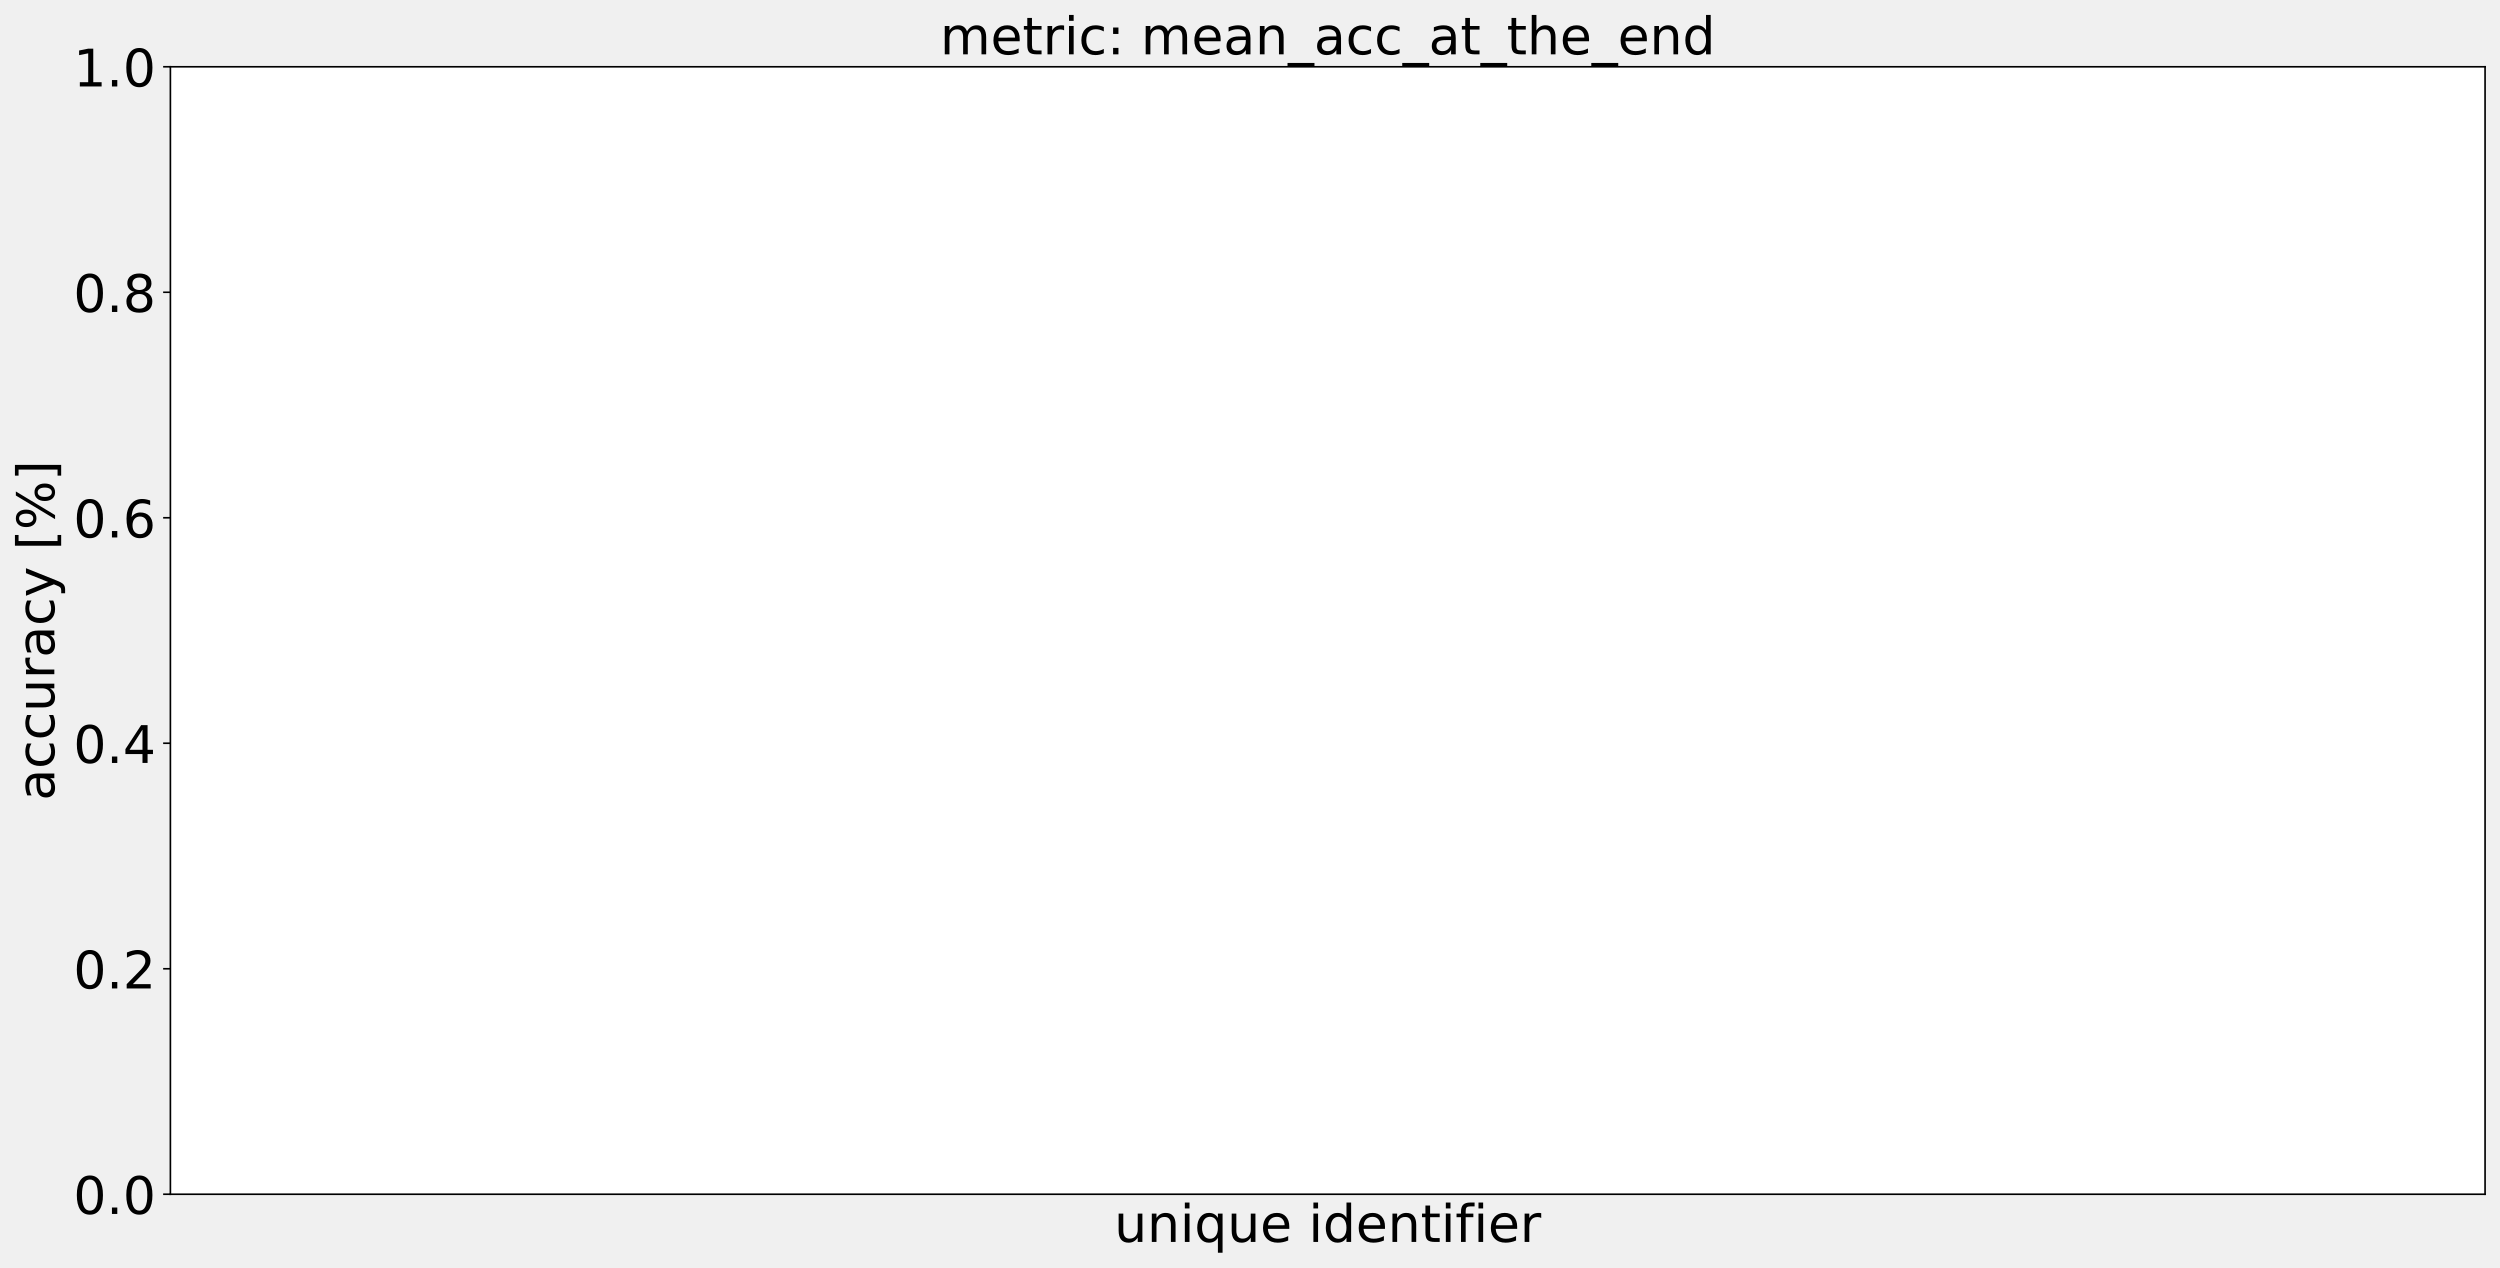
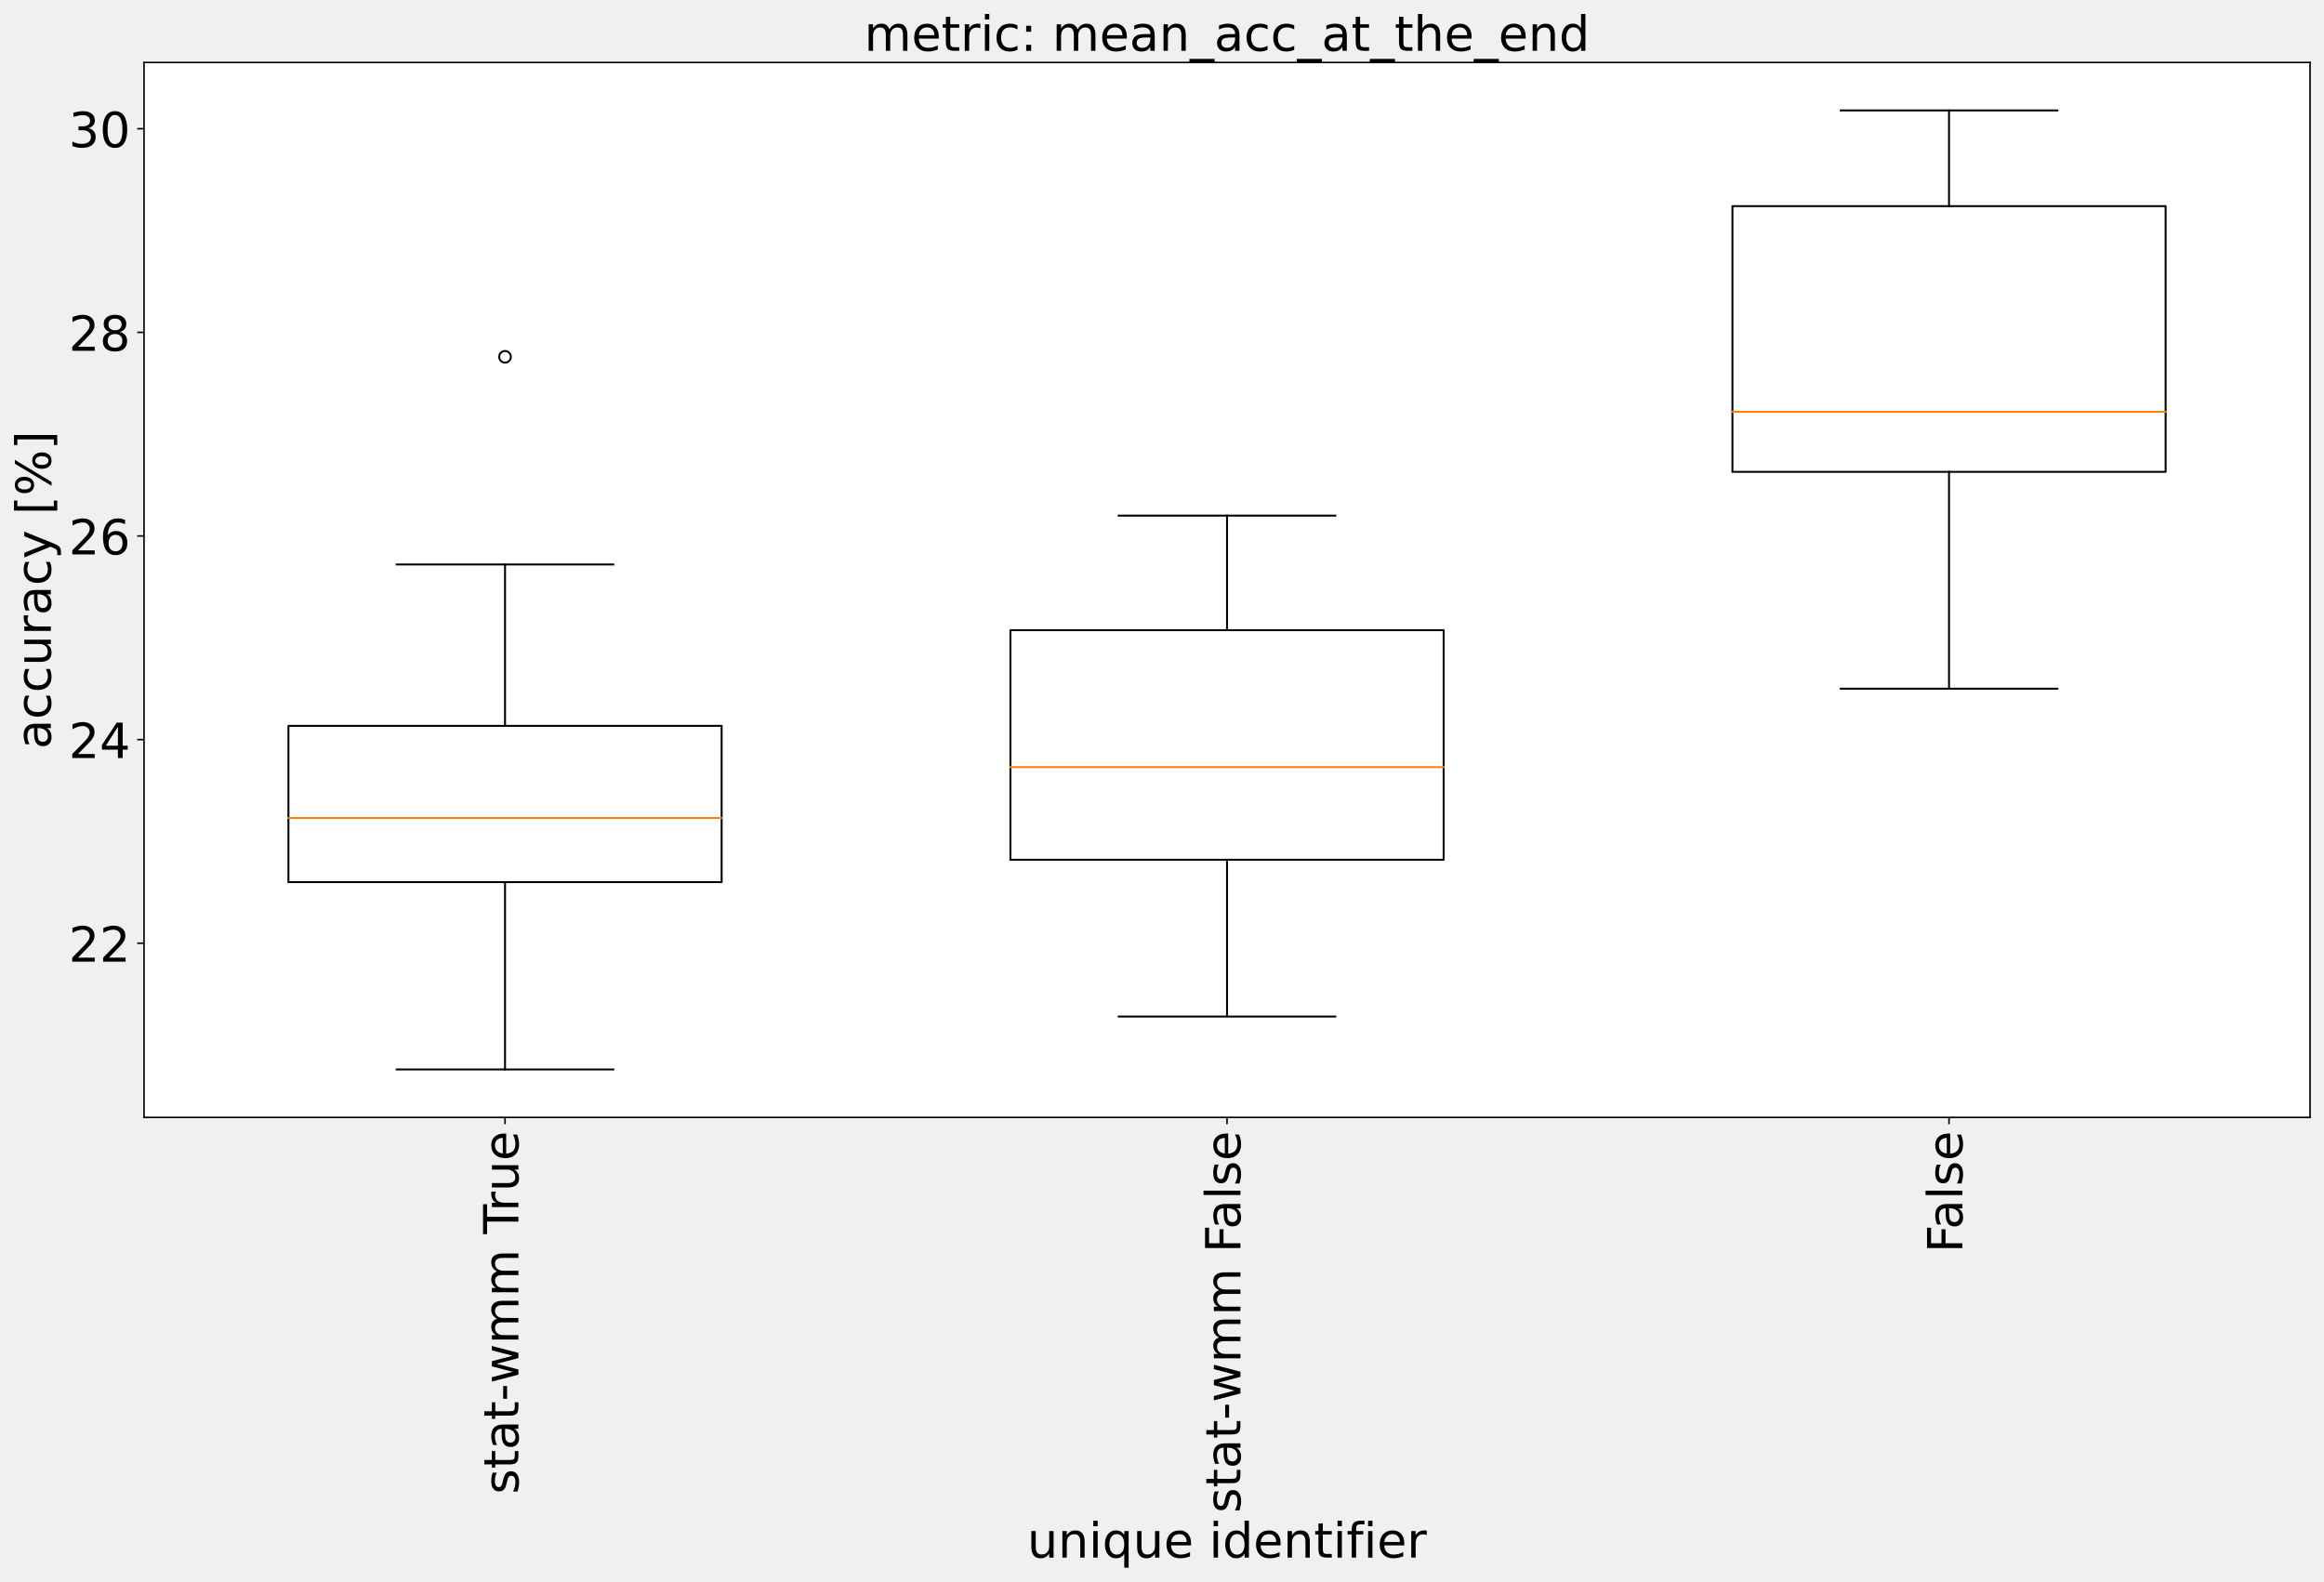
- <svg xmlns="http://www.w3.org/2000/svg" xmlns:xlink="http://www.w3.org/1999/xlink" width="1205.353pt" height="611.191pt" viewBox="0 0 1205.353 611.191" version="1.1">
+ <svg xmlns="http://www.w3.org/2000/svg" xmlns:xlink="http://www.w3.org/1999/xlink" width="1197.408pt" height="815.02pt" viewBox="0 0 1197.408 815.02" version="1.1">
  <defs>
    <style type="text/css">*{stroke-linejoin: round; stroke-linecap: butt}</style>
  </defs>
  <g id="figure_1">
    <g id="patch_1">
-       <path d="M 0 611.191  L 1205.353 611.191  L 1205.353 0  L 0 0  L 0 611.191  z " style="fill: none" />
+       <path d="M 0 815.02  L 1197.408 815.02  L 1197.408 0  L 0 0  L 0 815.02  z " style="fill: none" />
    </g>
    <g id="axes_1">
      <g id="patch_2">
-         <path d="M 82.153 575.796  L 1198.153 575.796  L 1198.153 32.196  L 82.153 32.196  z " style="fill: #ffffff" />
+         <path d="M 74.208 575.796  L 1190.208 575.796  L 1190.208 32.196  L 74.208 32.196  z " style="fill: #ffffff" />
      </g>
      <g id="matplotlib.axis_1">
-         <g id="text_1">
-           <g transform="translate(537.2176 598.7922)scale(0.25 -0.25)">
+         <g id="xtick_1">
+           <g id="line2d_1">
            <defs>
-               <path id="DejaVuSans-75" d="M 544 1381  L 544 3500  L 1119 3500  L 1119 1403  Q 1119 906 1312 657  Q 1506 409 1894 409  Q 2359 409 2629 706  Q 2900 1003 2900 1516  L 2900 3500  L 3475 3500  L 3475 0  L 2900 0  L 2900 538  Q 2691 219 2414 64  Q 2138 -91 1772 -91  Q 1169 -91 856 284  Q 544 659 544 1381  z M 1991 3584  L 1991 3584  z " transform="scale(0.015625)" />
+               <path id="m0d4a319af4" d="M 0 0  L 0 3.5  " style="stroke: #000000; stroke-width: 0.8" />
+             </defs>
+             <g>
+               <use xlink:href="#m0d4a319af4" x="260.208" y="575.796" style="stroke: #000000; stroke-width: 0.8" />
+             </g>
+           </g>
+           <g id="text_1">
+             <g transform="translate(267.1062 769.9406)rotate(-90)scale(0.25 -0.25)">
+               <defs>
+                 <path id="DejaVuSans-73" d="M 2834 3397  L 2834 2853  Q 2591 2978 2328 3040  Q 2066 3103 1784 3103  Q 1356 3103 1142 2972  Q 928 2841 928 2578  Q 928 2378 1081 2264  Q 1234 2150 1697 2047  L 1894 2003  Q 2506 1872 2764 1633  Q 3022 1394 3022 966  Q 3022 478 2636 193  Q 2250 -91 1575 -91  Q 1294 -91 989 -36  Q 684 19 347 128  L 347 722  Q 666 556 975 473  Q 1284 391 1588 391  Q 1994 391 2212 530  Q 2431 669 2431 922  Q 2431 1156 2273 1281  Q 2116 1406 1581 1522  L 1381 1569  Q 847 1681 609 1914  Q 372 2147 372 2553  Q 372 3047 722 3315  Q 1072 3584 1716 3584  Q 2034 3584 2315 3537  Q 2597 3491 2834 3397  z " transform="scale(0.015625)" />
+                 <path id="DejaVuSans-74" d="M 1172 4494  L 1172 3500  L 2356 3500  L 2356 3053  L 1172 3053  L 1172 1153  Q 1172 725 1289 603  Q 1406 481 1766 481  L 2356 481  L 2356 0  L 1766 0  Q 1100 0 847 248  Q 594 497 594 1153  L 594 3053  L 172 3053  L 172 3500  L 594 3500  L 594 4494  L 1172 4494  z " transform="scale(0.015625)" />
+                 <path id="DejaVuSans-61" d="M 2194 1759  Q 1497 1759 1228 1600  Q 959 1441 959 1056  Q 959 750 1161 570  Q 1363 391 1709 391  Q 2188 391 2477 730  Q 2766 1069 2766 1631  L 2766 1759  L 2194 1759  z M 3341 1997  L 3341 0  L 2766 0  L 2766 531  Q 2569 213 2275 61  Q 1981 -91 1556 -91  Q 1019 -91 701 211  Q 384 513 384 1019  Q 384 1609 779 1909  Q 1175 2209 1959 2209  L 2766 2209  L 2766 2266  Q 2766 2663 2505 2880  Q 2244 3097 1772 3097  Q 1472 3097 1187 3025  Q 903 2953 641 2809  L 641 3341  Q 956 3463 1253 3523  Q 1550 3584 1831 3584  Q 2591 3584 2966 3190  Q 3341 2797 3341 1997  z " transform="scale(0.015625)" />
+                 <path id="DejaVuSans-2d" d="M 313 2009  L 1997 2009  L 1997 1497  L 313 1497  L 313 2009  z " transform="scale(0.015625)" />
+                 <path id="DejaVuSans-77" d="M 269 3500  L 844 3500  L 1563 769  L 2278 3500  L 2956 3500  L 3675 769  L 4391 3500  L 4966 3500  L 4050 0  L 3372 0  L 2619 2869  L 1863 0  L 1184 0  L 269 3500  z " transform="scale(0.015625)" />
+                 <path id="DejaVuSans-6d" d="M 3328 2828  Q 3544 3216 3844 3400  Q 4144 3584 4550 3584  Q 5097 3584 5394 3201  Q 5691 2819 5691 2113  L 5691 0  L 5113 0  L 5113 2094  Q 5113 2597 4934 2840  Q 4756 3084 4391 3084  Q 3944 3084 3684 2787  Q 3425 2491 3425 1978  L 3425 0  L 2847 0  L 2847 2094  Q 2847 2600 2669 2842  Q 2491 3084 2119 3084  Q 1678 3084 1418 2786  Q 1159 2488 1159 1978  L 1159 0  L 581 0  L 581 3500  L 1159 3500  L 1159 2956  Q 1356 3278 1631 3431  Q 1906 3584 2284 3584  Q 2666 3584 2933 3390  Q 3200 3197 3328 2828  z " transform="scale(0.015625)" />
+                 <path id="DejaVuSans-20" transform="scale(0.015625)" />
+                 <path id="DejaVuSans-54" d="M -19 4666  L 3928 4666  L 3928 4134  L 2272 4134  L 2272 0  L 1638 0  L 1638 4134  L -19 4134  L -19 4666  z " transform="scale(0.015625)" />
+                 <path id="DejaVuSans-72" d="M 2631 2963  Q 2534 3019 2420 3045  Q 2306 3072 2169 3072  Q 1681 3072 1420 2755  Q 1159 2438 1159 1844  L 1159 0  L 581 0  L 581 3500  L 1159 3500  L 1159 2956  Q 1341 3275 1631 3429  Q 1922 3584 2338 3584  Q 2397 3584 2469 3576  Q 2541 3569 2628 3553  L 2631 2963  z " transform="scale(0.015625)" />
+                 <path id="DejaVuSans-75" d="M 544 1381  L 544 3500  L 1119 3500  L 1119 1403  Q 1119 906 1312 657  Q 1506 409 1894 409  Q 2359 409 2629 706  Q 2900 1003 2900 1516  L 2900 3500  L 3475 3500  L 3475 0  L 2900 0  L 2900 538  Q 2691 219 2414 64  Q 2138 -91 1772 -91  Q 1169 -91 856 284  Q 544 659 544 1381  z M 1991 3584  L 1991 3584  z " transform="scale(0.015625)" />
+                 <path id="DejaVuSans-65" d="M 3597 1894  L 3597 1613  L 953 1613  Q 991 1019 1311 708  Q 1631 397 2203 397  Q 2534 397 2845 478  Q 3156 559 3463 722  L 3463 178  Q 3153 47 2828 -22  Q 2503 -91 2169 -91  Q 1331 -91 842 396  Q 353 884 353 1716  Q 353 2575 817 3079  Q 1281 3584 2069 3584  Q 2775 3584 3186 3129  Q 3597 2675 3597 1894  z M 3022 2063  Q 3016 2534 2758 2815  Q 2500 3097 2075 3097  Q 1594 3097 1305 2825  Q 1016 2553 972 2059  L 3022 2063  z " transform="scale(0.015625)" />
+               </defs>
+               <use xlink:href="#DejaVuSans-73" />
+               <use xlink:href="#DejaVuSans-74" x="52.1" />
+               <use xlink:href="#DejaVuSans-61" x="91.309" />
+               <use xlink:href="#DejaVuSans-74" x="152.588" />
+               <use xlink:href="#DejaVuSans-2d" x="191.797" />
+               <use xlink:href="#DejaVuSans-77" x="227.881" />
+               <use xlink:href="#DejaVuSans-6d" x="309.668" />
+               <use xlink:href="#DejaVuSans-6d" x="407.08" />
+               <use xlink:href="#DejaVuSans-20" x="504.492" />
+               <use xlink:href="#DejaVuSans-54" x="536.279" />
+               <use xlink:href="#DejaVuSans-72" x="582.613" />
+               <use xlink:href="#DejaVuSans-75" x="623.727" />
+               <use xlink:href="#DejaVuSans-65" x="687.105" />
+             </g>
+           </g>
+         </g>
+         <g id="xtick_2">
+           <g id="line2d_2">
+             <g>
+               <use xlink:href="#m0d4a319af4" x="632.208" y="575.796" style="stroke: #000000; stroke-width: 0.8" />
+             </g>
+           </g>
+           <g id="text_2">
+             <g transform="translate(639.1063 779.6242)rotate(-90)scale(0.25 -0.25)">
+               <defs>
+                 <path id="DejaVuSans-46" d="M 628 4666  L 3309 4666  L 3309 4134  L 1259 4134  L 1259 2759  L 3109 2759  L 3109 2228  L 1259 2228  L 1259 0  L 628 0  L 628 4666  z " transform="scale(0.015625)" />
+                 <path id="DejaVuSans-6c" d="M 603 4863  L 1178 4863  L 1178 0  L 603 0  L 603 4863  z " transform="scale(0.015625)" />
+               </defs>
+               <use xlink:href="#DejaVuSans-73" />
+               <use xlink:href="#DejaVuSans-74" x="52.1" />
+               <use xlink:href="#DejaVuSans-61" x="91.309" />
+               <use xlink:href="#DejaVuSans-74" x="152.588" />
+               <use xlink:href="#DejaVuSans-2d" x="191.797" />
+               <use xlink:href="#DejaVuSans-77" x="227.881" />
+               <use xlink:href="#DejaVuSans-6d" x="309.668" />
+               <use xlink:href="#DejaVuSans-6d" x="407.08" />
+               <use xlink:href="#DejaVuSans-20" x="504.492" />
+               <use xlink:href="#DejaVuSans-46" x="536.279" />
+               <use xlink:href="#DejaVuSans-61" x="584.674" />
+               <use xlink:href="#DejaVuSans-6c" x="645.953" />
+               <use xlink:href="#DejaVuSans-73" x="673.736" />
+               <use xlink:href="#DejaVuSans-65" x="725.836" />
+             </g>
+           </g>
+         </g>
+         <g id="xtick_3">
+           <g id="line2d_3">
+             <g>
+               <use xlink:href="#m0d4a319af4" x="1004.208" y="575.796" style="stroke: #000000; stroke-width: 0.8" />
+             </g>
+           </g>
+           <g id="text_3">
+             <g transform="translate(1011.106 653.5109)rotate(-90)scale(0.25 -0.25)">
+               <use xlink:href="#DejaVuSans-20" />
+               <use xlink:href="#DejaVuSans-46" x="31.787" />
+               <use xlink:href="#DejaVuSans-61" x="80.182" />
+               <use xlink:href="#DejaVuSans-6c" x="141.461" />
+               <use xlink:href="#DejaVuSans-73" x="169.244" />
+               <use xlink:href="#DejaVuSans-65" x="221.344" />
+             </g>
+           </g>
+         </g>
+         <g id="text_4">
+           <g transform="translate(529.2723 802.6203)scale(0.25 -0.25)">
+             <defs>
              <path id="DejaVuSans-6e" d="M 3513 2113  L 3513 0  L 2938 0  L 2938 2094  Q 2938 2591 2744 2837  Q 2550 3084 2163 3084  Q 1697 3084 1428 2787  Q 1159 2491 1159 1978  L 1159 0  L 581 0  L 581 3500  L 1159 3500  L 1159 2956  Q 1366 3272 1645 3428  Q 1925 3584 2291 3584  Q 2894 3584 3203 3211  Q 3513 2838 3513 2113  z " transform="scale(0.015625)" />
              <path id="DejaVuSans-69" d="M 603 3500  L 1178 3500  L 1178 0  L 603 0  L 603 3500  z M 603 4863  L 1178 4863  L 1178 4134  L 603 4134  L 603 4863  z " transform="scale(0.015625)" />
              <path id="DejaVuSans-71" d="M 947 1747  Q 947 1113 1208 752  Q 1469 391 1925 391  Q 2381 391 2643 752  Q 2906 1113 2906 1747  Q 2906 2381 2643 2742  Q 2381 3103 1925 3103  Q 1469 3103 1208 2742  Q 947 2381 947 1747  z M 2906 525  Q 2725 213 2448 61  Q 2172 -91 1784 -91  Q 1150 -91 751 415  Q 353 922 353 1747  Q 353 2572 751 3078  Q 1150 3584 1784 3584  Q 2172 3584 2448 3432  Q 2725 3281 2906 2969  L 2906 3500  L 3481 3500  L 3481 -1331  L 2906 -1331  L 2906 525  z " transform="scale(0.015625)" />
-               <path id="DejaVuSans-65" d="M 3597 1894  L 3597 1613  L 953 1613  Q 991 1019 1311 708  Q 1631 397 2203 397  Q 2534 397 2845 478  Q 3156 559 3463 722  L 3463 178  Q 3153 47 2828 -22  Q 2503 -91 2169 -91  Q 1331 -91 842 396  Q 353 884 353 1716  Q 353 2575 817 3079  Q 1281 3584 2069 3584  Q 2775 3584 3186 3129  Q 3597 2675 3597 1894  z M 3022 2063  Q 3016 2534 2758 2815  Q 2500 3097 2075 3097  Q 1594 3097 1305 2825  Q 1016 2553 972 2059  L 3022 2063  z " transform="scale(0.015625)" />
-               <path id="DejaVuSans-20" transform="scale(0.015625)" />
              <path id="DejaVuSans-64" d="M 2906 2969  L 2906 4863  L 3481 4863  L 3481 0  L 2906 0  L 2906 525  Q 2725 213 2448 61  Q 2172 -91 1784 -91  Q 1150 -91 751 415  Q 353 922 353 1747  Q 353 2572 751 3078  Q 1150 3584 1784 3584  Q 2172 3584 2448 3432  Q 2725 3281 2906 2969  z M 947 1747  Q 947 1113 1208 752  Q 1469 391 1925 391  Q 2381 391 2643 752  Q 2906 1113 2906 1747  Q 2906 2381 2643 2742  Q 2381 3103 1925 3103  Q 1469 3103 1208 2742  Q 947 2381 947 1747  z " transform="scale(0.015625)" />
-               <path id="DejaVuSans-74" d="M 1172 4494  L 1172 3500  L 2356 3500  L 2356 3053  L 1172 3053  L 1172 1153  Q 1172 725 1289 603  Q 1406 481 1766 481  L 2356 481  L 2356 0  L 1766 0  Q 1100 0 847 248  Q 594 497 594 1153  L 594 3053  L 172 3053  L 172 3500  L 594 3500  L 594 4494  L 1172 4494  z " transform="scale(0.015625)" />
              <path id="DejaVuSans-66" d="M 2375 4863  L 2375 4384  L 1825 4384  Q 1516 4384 1395 4259  Q 1275 4134 1275 3809  L 1275 3500  L 2222 3500  L 2222 3053  L 1275 3053  L 1275 0  L 697 0  L 697 3053  L 147 3053  L 147 3500  L 697 3500  L 697 3744  Q 697 4328 969 4595  Q 1241 4863 1831 4863  L 2375 4863  z " transform="scale(0.015625)" />
-               <path id="DejaVuSans-72" d="M 2631 2963  Q 2534 3019 2420 3045  Q 2306 3072 2169 3072  Q 1681 3072 1420 2755  Q 1159 2438 1159 1844  L 1159 0  L 581 0  L 581 3500  L 1159 3500  L 1159 2956  Q 1341 3275 1631 3429  Q 1922 3584 2338 3584  Q 2397 3584 2469 3576  Q 2541 3569 2628 3553  L 2631 2963  z " transform="scale(0.015625)" />
            </defs>
            <use xlink:href="#DejaVuSans-75" />
            <use xlink:href="#DejaVuSans-6e" x="63.379" />
            <use xlink:href="#DejaVuSans-69" x="126.758" />
            <use xlink:href="#DejaVuSans-71" x="154.541" />
            <use xlink:href="#DejaVuSans-75" x="218.018" />
            <use xlink:href="#DejaVuSans-65" x="281.396" />
            <use xlink:href="#DejaVuSans-20" x="342.92" />
            <use xlink:href="#DejaVuSans-69" x="374.707" />
            <use xlink:href="#DejaVuSans-64" x="402.49" />
            <use xlink:href="#DejaVuSans-65" x="465.967" />
            <use xlink:href="#DejaVuSans-6e" x="527.49" />
            <use xlink:href="#DejaVuSans-74" x="590.869" />
            <use xlink:href="#DejaVuSans-69" x="630.078" />
            <use xlink:href="#DejaVuSans-66" x="657.861" />
            <use xlink:href="#DejaVuSans-69" x="693.066" />
            <use xlink:href="#DejaVuSans-65" x="720.85" />
            <use xlink:href="#DejaVuSans-72" x="782.373" />
          </g>
        </g>
      </g>
      <g id="matplotlib.axis_2">
        <g id="ytick_1">
-           <g id="line2d_1">
+           <g id="line2d_4">
            <defs>
-               <path id="mafd3da73db" d="M 0 0  L -3.5 0  " style="stroke: #000000; stroke-width: 0.8" />
+               <path id="m67d538b35b" d="M 0 0  L -3.5 0  " style="stroke: #000000; stroke-width: 0.8" />
            </defs>
            <g>
-               <use xlink:href="#mafd3da73db" x="82.153" y="575.796" style="stroke: #000000; stroke-width: 0.8" />
-             </g>
-           </g>
-           <g id="text_2">
-             <g transform="translate(35.39531 585.2941)scale(0.25 -0.25)">
-               <defs>
+               <use xlink:href="#m67d538b35b" x="74.208" y="486.035" style="stroke: #000000; stroke-width: 0.8" />
+             </g>
+           </g>
+           <g id="text_5">
+             <g transform="translate(35.39531 495.5335)scale(0.25 -0.25)">
+               <defs>
+                 <path id="DejaVuSans-32" d="M 1228 531  L 3431 531  L 3431 0  L 469 0  L 469 531  Q 828 903 1448 1529  Q 2069 2156 2228 2338  Q 2531 2678 2651 2914  Q 2772 3150 2772 3378  Q 2772 3750 2511 3984  Q 2250 4219 1831 4219  Q 1534 4219 1204 4116  Q 875 4013 500 3803  L 500 4441  Q 881 4594 1212 4672  Q 1544 4750 1819 4750  Q 2544 4750 2975 4387  Q 3406 4025 3406 3419  Q 3406 3131 3298 2873  Q 3191 2616 2906 2266  Q 2828 2175 2409 1742  Q 1991 1309 1228 531  z " transform="scale(0.015625)" />
+               </defs>
+               <use xlink:href="#DejaVuSans-32" />
+               <use xlink:href="#DejaVuSans-32" x="63.623" />
+             </g>
+           </g>
+         </g>
+         <g id="ytick_2">
+           <g id="line2d_5">
+             <g>
+               <use xlink:href="#m67d538b35b" x="74.208" y="381.114" style="stroke: #000000; stroke-width: 0.8" />
+             </g>
+           </g>
+           <g id="text_6">
+             <g transform="translate(35.39531 390.6117)scale(0.25 -0.25)">
+               <defs>
+                 <path id="DejaVuSans-34" d="M 2419 4116  L 825 1625  L 2419 1625  L 2419 4116  z M 2253 4666  L 3047 4666  L 3047 1625  L 3713 1625  L 3713 1100  L 3047 1100  L 3047 0  L 2419 0  L 2419 1100  L 313 1100  L 313 1709  L 2253 4666  z " transform="scale(0.015625)" />
+               </defs>
+               <use xlink:href="#DejaVuSans-32" />
+               <use xlink:href="#DejaVuSans-34" x="63.623" />
+             </g>
+           </g>
+         </g>
+         <g id="ytick_3">
+           <g id="line2d_6">
+             <g>
+               <use xlink:href="#m67d538b35b" x="74.208" y="276.192" style="stroke: #000000; stroke-width: 0.8" />
+             </g>
+           </g>
+           <g id="text_7">
+             <g transform="translate(35.39531 285.6899)scale(0.25 -0.25)">
+               <defs>
+                 <path id="DejaVuSans-36" d="M 2113 2584  Q 1688 2584 1439 2293  Q 1191 2003 1191 1497  Q 1191 994 1439 701  Q 1688 409 2113 409  Q 2538 409 2786 701  Q 3034 994 3034 1497  Q 3034 2003 2786 2293  Q 2538 2584 2113 2584  z M 3366 4563  L 3366 3988  Q 3128 4100 2886 4159  Q 2644 4219 2406 4219  Q 1781 4219 1451 3797  Q 1122 3375 1075 2522  Q 1259 2794 1537 2939  Q 1816 3084 2150 3084  Q 2853 3084 3261 2657  Q 3669 2231 3669 1497  Q 3669 778 3244 343  Q 2819 -91 2113 -91  Q 1303 -91 875 529  Q 447 1150 447 2328  Q 447 3434 972 4092  Q 1497 4750 2381 4750  Q 2619 4750 2861 4703  Q 3103 4656 3366 4563  z " transform="scale(0.015625)" />
+               </defs>
+               <use xlink:href="#DejaVuSans-32" />
+               <use xlink:href="#DejaVuSans-36" x="63.623" />
+             </g>
+           </g>
+         </g>
+         <g id="ytick_4">
+           <g id="line2d_7">
+             <g>
+               <use xlink:href="#m67d538b35b" x="74.208" y="171.27" style="stroke: #000000; stroke-width: 0.8" />
+             </g>
+           </g>
+           <g id="text_8">
+             <g transform="translate(35.39531 180.768)scale(0.25 -0.25)">
+               <defs>
+                 <path id="DejaVuSans-38" d="M 2034 2216  Q 1584 2216 1326 1975  Q 1069 1734 1069 1313  Q 1069 891 1326 650  Q 1584 409 2034 409  Q 2484 409 2743 651  Q 3003 894 3003 1313  Q 3003 1734 2745 1975  Q 2488 2216 2034 2216  z M 1403 2484  Q 997 2584 770 2862  Q 544 3141 544 3541  Q 544 4100 942 4425  Q 1341 4750 2034 4750  Q 2731 4750 3128 4425  Q 3525 4100 3525 3541  Q 3525 3141 3298 2862  Q 3072 2584 2669 2484  Q 3125 2378 3379 2068  Q 3634 1759 3634 1313  Q 3634 634 3220 271  Q 2806 -91 2034 -91  Q 1263 -91 848 271  Q 434 634 434 1313  Q 434 1759 690 2068  Q 947 2378 1403 2484  z M 1172 3481  Q 1172 3119 1398 2916  Q 1625 2713 2034 2713  Q 2441 2713 2670 2916  Q 2900 3119 2900 3481  Q 2900 3844 2670 4047  Q 2441 4250 2034 4250  Q 1625 4250 1398 4047  Q 1172 3844 1172 3481  z " transform="scale(0.015625)" />
+               </defs>
+               <use xlink:href="#DejaVuSans-32" />
+               <use xlink:href="#DejaVuSans-38" x="63.623" />
+             </g>
+           </g>
+         </g>
+         <g id="ytick_5">
+           <g id="line2d_8">
+             <g>
+               <use xlink:href="#m67d538b35b" x="74.208" y="66.348" style="stroke: #000000; stroke-width: 0.8" />
+             </g>
+           </g>
+           <g id="text_9">
+             <g transform="translate(35.39531 75.84619)scale(0.25 -0.25)">
+               <defs>
+                 <path id="DejaVuSans-33" d="M 2597 2516  Q 3050 2419 3304 2112  Q 3559 1806 3559 1356  Q 3559 666 3084 287  Q 2609 -91 1734 -91  Q 1441 -91 1130 -33  Q 819 25 488 141  L 488 750  Q 750 597 1062 519  Q 1375 441 1716 441  Q 2309 441 2620 675  Q 2931 909 2931 1356  Q 2931 1769 2642 2001  Q 2353 2234 1838 2234  L 1294 2234  L 1294 2753  L 1863 2753  Q 2328 2753 2575 2939  Q 2822 3125 2822 3475  Q 2822 3834 2567 4026  Q 2313 4219 1838 4219  Q 1578 4219 1281 4162  Q 984 4106 628 3988  L 628 4550  Q 988 4650 1302 4700  Q 1616 4750 1894 4750  Q 2613 4750 3031 4423  Q 3450 4097 3450 3541  Q 3450 3153 3228 2886  Q 3006 2619 2597 2516  z " transform="scale(0.015625)" />
                <path id="DejaVuSans-30" d="M 2034 4250  Q 1547 4250 1301 3770  Q 1056 3291 1056 2328  Q 1056 1369 1301 889  Q 1547 409 2034 409  Q 2525 409 2770 889  Q 3016 1369 3016 2328  Q 3016 3291 2770 3770  Q 2525 4250 2034 4250  z M 2034 4750  Q 2819 4750 3233 4129  Q 3647 3509 3647 2328  Q 3647 1150 3233 529  Q 2819 -91 2034 -91  Q 1250 -91 836 529  Q 422 1150 422 2328  Q 422 3509 836 4129  Q 1250 4750 2034 4750  z " transform="scale(0.015625)" />
-                 <path id="DejaVuSans-2e" d="M 684 794  L 1344 794  L 1344 0  L 684 0  L 684 794  z " transform="scale(0.015625)" />
-               </defs>
-               <use xlink:href="#DejaVuSans-30" />
-               <use xlink:href="#DejaVuSans-2e" x="63.623" />
-               <use xlink:href="#DejaVuSans-30" x="95.41" />
-             </g>
-           </g>
-         </g>
-         <g id="ytick_2">
-           <g id="line2d_2">
-             <g>
-               <use xlink:href="#mafd3da73db" x="82.153" y="467.076" style="stroke: #000000; stroke-width: 0.8" />
-             </g>
-           </g>
-           <g id="text_3">
-             <g transform="translate(35.39531 476.5741)scale(0.25 -0.25)">
-               <defs>
-                 <path id="DejaVuSans-32" d="M 1228 531  L 3431 531  L 3431 0  L 469 0  L 469 531  Q 828 903 1448 1529  Q 2069 2156 2228 2338  Q 2531 2678 2651 2914  Q 2772 3150 2772 3378  Q 2772 3750 2511 3984  Q 2250 4219 1831 4219  Q 1534 4219 1204 4116  Q 875 4013 500 3803  L 500 4441  Q 881 4594 1212 4672  Q 1544 4750 1819 4750  Q 2544 4750 2975 4387  Q 3406 4025 3406 3419  Q 3406 3131 3298 2873  Q 3191 2616 2906 2266  Q 2828 2175 2409 1742  Q 1991 1309 1228 531  z " transform="scale(0.015625)" />
-               </defs>
-               <use xlink:href="#DejaVuSans-30" />
-               <use xlink:href="#DejaVuSans-2e" x="63.623" />
-               <use xlink:href="#DejaVuSans-32" x="95.41" />
-             </g>
-           </g>
-         </g>
-         <g id="ytick_3">
-           <g id="line2d_3">
-             <g>
-               <use xlink:href="#mafd3da73db" x="82.153" y="358.356" style="stroke: #000000; stroke-width: 0.8" />
-             </g>
-           </g>
-           <g id="text_4">
-             <g transform="translate(35.39531 367.8541)scale(0.25 -0.25)">
-               <defs>
-                 <path id="DejaVuSans-34" d="M 2419 4116  L 825 1625  L 2419 1625  L 2419 4116  z M 2253 4666  L 3047 4666  L 3047 1625  L 3713 1625  L 3713 1100  L 3047 1100  L 3047 0  L 2419 0  L 2419 1100  L 313 1100  L 313 1709  L 2253 4666  z " transform="scale(0.015625)" />
-               </defs>
-               <use xlink:href="#DejaVuSans-30" />
-               <use xlink:href="#DejaVuSans-2e" x="63.623" />
-               <use xlink:href="#DejaVuSans-34" x="95.41" />
-             </g>
-           </g>
-         </g>
-         <g id="ytick_4">
-           <g id="line2d_4">
-             <g>
-               <use xlink:href="#mafd3da73db" x="82.153" y="249.636" style="stroke: #000000; stroke-width: 0.8" />
-             </g>
-           </g>
-           <g id="text_5">
-             <g transform="translate(35.39531 259.1341)scale(0.25 -0.25)">
-               <defs>
-                 <path id="DejaVuSans-36" d="M 2113 2584  Q 1688 2584 1439 2293  Q 1191 2003 1191 1497  Q 1191 994 1439 701  Q 1688 409 2113 409  Q 2538 409 2786 701  Q 3034 994 3034 1497  Q 3034 2003 2786 2293  Q 2538 2584 2113 2584  z M 3366 4563  L 3366 3988  Q 3128 4100 2886 4159  Q 2644 4219 2406 4219  Q 1781 4219 1451 3797  Q 1122 3375 1075 2522  Q 1259 2794 1537 2939  Q 1816 3084 2150 3084  Q 2853 3084 3261 2657  Q 3669 2231 3669 1497  Q 3669 778 3244 343  Q 2819 -91 2113 -91  Q 1303 -91 875 529  Q 447 1150 447 2328  Q 447 3434 972 4092  Q 1497 4750 2381 4750  Q 2619 4750 2861 4703  Q 3103 4656 3366 4563  z " transform="scale(0.015625)" />
-               </defs>
-               <use xlink:href="#DejaVuSans-30" />
-               <use xlink:href="#DejaVuSans-2e" x="63.623" />
-               <use xlink:href="#DejaVuSans-36" x="95.41" />
-             </g>
-           </g>
-         </g>
-         <g id="ytick_5">
-           <g id="line2d_5">
-             <g>
-               <use xlink:href="#mafd3da73db" x="82.153" y="140.916" style="stroke: #000000; stroke-width: 0.8" />
-             </g>
-           </g>
-           <g id="text_6">
-             <g transform="translate(35.39531 150.4141)scale(0.25 -0.25)">
-               <defs>
-                 <path id="DejaVuSans-38" d="M 2034 2216  Q 1584 2216 1326 1975  Q 1069 1734 1069 1313  Q 1069 891 1326 650  Q 1584 409 2034 409  Q 2484 409 2743 651  Q 3003 894 3003 1313  Q 3003 1734 2745 1975  Q 2488 2216 2034 2216  z M 1403 2484  Q 997 2584 770 2862  Q 544 3141 544 3541  Q 544 4100 942 4425  Q 1341 4750 2034 4750  Q 2731 4750 3128 4425  Q 3525 4100 3525 3541  Q 3525 3141 3298 2862  Q 3072 2584 2669 2484  Q 3125 2378 3379 2068  Q 3634 1759 3634 1313  Q 3634 634 3220 271  Q 2806 -91 2034 -91  Q 1263 -91 848 271  Q 434 634 434 1313  Q 434 1759 690 2068  Q 947 2378 1403 2484  z M 1172 3481  Q 1172 3119 1398 2916  Q 1625 2713 2034 2713  Q 2441 2713 2670 2916  Q 2900 3119 2900 3481  Q 2900 3844 2670 4047  Q 2441 4250 2034 4250  Q 1625 4250 1398 4047  Q 1172 3844 1172 3481  z " transform="scale(0.015625)" />
-               </defs>
-               <use xlink:href="#DejaVuSans-30" />
-               <use xlink:href="#DejaVuSans-2e" x="63.623" />
-               <use xlink:href="#DejaVuSans-38" x="95.41" />
-             </g>
-           </g>
-         </g>
-         <g id="ytick_6">
-           <g id="line2d_6">
-             <g>
-               <use xlink:href="#mafd3da73db" x="82.153" y="32.196" style="stroke: #000000; stroke-width: 0.8" />
-             </g>
-           </g>
-           <g id="text_7">
-             <g transform="translate(35.39531 41.69414)scale(0.25 -0.25)">
-               <defs>
-                 <path id="DejaVuSans-31" d="M 794 531  L 1825 531  L 1825 4091  L 703 3866  L 703 4441  L 1819 4666  L 2450 4666  L 2450 531  L 3481 531  L 3481 0  L 794 0  L 794 531  z " transform="scale(0.015625)" />
-               </defs>
-               <use xlink:href="#DejaVuSans-31" />
-               <use xlink:href="#DejaVuSans-2e" x="63.623" />
-               <use xlink:href="#DejaVuSans-30" x="95.41" />
-             </g>
-           </g>
-         </g>
-         <g id="text_8">
+               </defs>
+               <use xlink:href="#DejaVuSans-33" />
+               <use xlink:href="#DejaVuSans-30" x="63.623" />
+             </g>
+           </g>
+         </g>
+         <g id="text_10">
          <g transform="translate(26.19609 385.998)rotate(-90)scale(0.25 -0.25)">
            <defs>
-               <path id="DejaVuSans-61" d="M 2194 1759  Q 1497 1759 1228 1600  Q 959 1441 959 1056  Q 959 750 1161 570  Q 1363 391 1709 391  Q 2188 391 2477 730  Q 2766 1069 2766 1631  L 2766 1759  L 2194 1759  z M 3341 1997  L 3341 0  L 2766 0  L 2766 531  Q 2569 213 2275 61  Q 1981 -91 1556 -91  Q 1019 -91 701 211  Q 384 513 384 1019  Q 384 1609 779 1909  Q 1175 2209 1959 2209  L 2766 2209  L 2766 2266  Q 2766 2663 2505 2880  Q 2244 3097 1772 3097  Q 1472 3097 1187 3025  Q 903 2953 641 2809  L 641 3341  Q 956 3463 1253 3523  Q 1550 3584 1831 3584  Q 2591 3584 2966 3190  Q 3341 2797 3341 1997  z " transform="scale(0.015625)" />
              <path id="DejaVuSans-63" d="M 3122 3366  L 3122 2828  Q 2878 2963 2633 3030  Q 2388 3097 2138 3097  Q 1578 3097 1268 2742  Q 959 2388 959 1747  Q 959 1106 1268 751  Q 1578 397 2138 397  Q 2388 397 2633 464  Q 2878 531 3122 666  L 3122 134  Q 2881 22 2623 -34  Q 2366 -91 2075 -91  Q 1284 -91 818 406  Q 353 903 353 1747  Q 353 2603 823 3093  Q 1294 3584 2113 3584  Q 2378 3584 2631 3529  Q 2884 3475 3122 3366  z " transform="scale(0.015625)" />
              <path id="DejaVuSans-79" d="M 2059 -325  Q 1816 -950 1584 -1140  Q 1353 -1331 966 -1331  L 506 -1331  L 506 -850  L 844 -850  Q 1081 -850 1212 -737  Q 1344 -625 1503 -206  L 1606 56  L 191 3500  L 800 3500  L 1894 763  L 2988 3500  L 3597 3500  L 2059 -325  z " transform="scale(0.015625)" />
              <path id="DejaVuSans-5b" d="M 550 4863  L 1875 4863  L 1875 4416  L 1125 4416  L 1125 -397  L 1875 -397  L 1875 -844  L 550 -844  L 550 4863  z " transform="scale(0.015625)" />
              <path id="DejaVuSans-25" d="M 4653 2053  Q 4381 2053 4226 1822  Q 4072 1591 4072 1178  Q 4072 772 4226 539  Q 4381 306 4653 306  Q 4919 306 5073 539  Q 5228 772 5228 1178  Q 5228 1588 5073 1820  Q 4919 2053 4653 2053  z M 4653 2450  Q 5147 2450 5437 2106  Q 5728 1763 5728 1178  Q 5728 594 5436 251  Q 5144 -91 4653 -91  Q 4153 -91 3862 251  Q 3572 594 3572 1178  Q 3572 1766 3864 2108  Q 4156 2450 4653 2450  z M 1428 4353  Q 1159 4353 1004 4120  Q 850 3888 850 3481  Q 850 3069 1003 2837  Q 1156 2606 1428 2606  Q 1700 2606 1854 2837  Q 2009 3069 2009 3481  Q 2009 3884 1853 4118  Q 1697 4353 1428 4353  z M 4250 4750  L 4750 4750  L 1831 -91  L 1331 -91  L 4250 4750  z M 1428 4750  Q 1922 4750 2215 4408  Q 2509 4066 2509 3481  Q 2509 2891 2217 2550  Q 1925 2209 1428 2209  Q 931 2209 642 2551  Q 353 2894 353 3481  Q 353 4063 643 4406  Q 934 4750 1428 4750  z " transform="scale(0.015625)" />
              <path id="DejaVuSans-5d" d="M 1947 4863  L 1947 -844  L 622 -844  L 622 -397  L 1369 -397  L 1369 4416  L 622 4416  L 622 4863  L 1947 4863  z " transform="scale(0.015625)" />
            </defs>
            <use xlink:href="#DejaVuSans-61" />
            <use xlink:href="#DejaVuSans-63" x="61.279" />
            <use xlink:href="#DejaVuSans-63" x="116.26" />
            <use xlink:href="#DejaVuSans-75" x="171.24" />
            <use xlink:href="#DejaVuSans-72" x="234.619" />
            <use xlink:href="#DejaVuSans-61" x="275.732" />
            <use xlink:href="#DejaVuSans-63" x="337.012" />
            <use xlink:href="#DejaVuSans-79" x="391.992" />
            <use xlink:href="#DejaVuSans-20" x="451.172" />
            <use xlink:href="#DejaVuSans-5b" x="482.959" />
            <use xlink:href="#DejaVuSans-25" x="521.973" />
            <use xlink:href="#DejaVuSans-5d" x="616.992" />
          </g>
        </g>
      </g>
+       <g id="line2d_9">
+         <path d="M 148.608 454.559  L 371.808 454.559  L 371.808 374.031  L 148.608 374.031  L 148.608 454.559  " clip-path="url(#pa8557f5d5e)" style="fill: none; stroke: #000000; stroke-linecap: square" />
+       </g>
+       <g id="line2d_10">
+         <path d="M 260.208 454.559  L 260.208 551.087  " clip-path="url(#pa8557f5d5e)" style="fill: none; stroke: #000000; stroke-linecap: square" />
+       </g>
+       <g id="line2d_11">
+         <path d="M 260.208 374.031  L 260.208 290.881  " clip-path="url(#pa8557f5d5e)" style="fill: none; stroke: #000000; stroke-linecap: square" />
+       </g>
+       <g id="line2d_12">
+         <path d="M 204.408 551.087  L 316.008 551.087  " clip-path="url(#pa8557f5d5e)" style="fill: none; stroke: #000000; stroke-linecap: square" />
+       </g>
+       <g id="line2d_13">
+         <path d="M 204.408 290.881  L 316.008 290.881  " clip-path="url(#pa8557f5d5e)" style="fill: none; stroke: #000000; stroke-linecap: square" />
+       </g>
+       <g id="line2d_14">
+         <defs>
+           <path id="m0213cc1dd5" d="M 0 3  C 0.796 3 1.559 2.684 2.121 2.121  C 2.684 1.559 3 0.796 3 0  C 3 -0.796 2.684 -1.559 2.121 -2.121  C 1.559 -2.684 0.796 -3 0 -3  C -0.796 -3 -1.559 -2.684 -2.121 -2.121  C -2.684 -1.559 -3 -0.796 -3 0  C -3 0.796 -2.684 1.559 -2.121 2.121  C -1.559 2.684 -0.796 3 0 3  z " style="stroke: #000000" />
+         </defs>
+         <g clip-path="url(#pa8557f5d5e)">
+           <use xlink:href="#m0213cc1dd5" x="260.208" y="183.861" style="fill-opacity: 0; stroke: #000000" />
+         </g>
+       </g>
+       <g id="line2d_15">
+         <path d="M 520.608 443.018  L 743.808 443.018  L 743.808 324.718  L 520.608 324.718  L 520.608 443.018  " clip-path="url(#pa8557f5d5e)" style="fill: none; stroke: #000000; stroke-linecap: square" />
+       </g>
+       <g id="line2d_16">
+         <path d="M 632.208 443.018  L 632.208 523.807  " clip-path="url(#pa8557f5d5e)" style="fill: none; stroke: #000000; stroke-linecap: square" />
+       </g>
+       <g id="line2d_17">
+         <path d="M 632.208 324.718  L 632.208 265.7  " clip-path="url(#pa8557f5d5e)" style="fill: none; stroke: #000000; stroke-linecap: square" />
+       </g>
+       <g id="line2d_18">
+         <path d="M 576.408 523.807  L 688.008 523.807  " clip-path="url(#pa8557f5d5e)" style="fill: none; stroke: #000000; stroke-linecap: square" />
+       </g>
+       <g id="line2d_19">
+         <path d="M 576.408 265.7  L 688.008 265.7  " clip-path="url(#pa8557f5d5e)" style="fill: none; stroke: #000000; stroke-linecap: square" />
+       </g>
+       <g id="line2d_20" />
+       <g id="line2d_21">
+         <path d="M 892.608 243.141  L 1115.808 243.141  L 1115.808 106.218  L 892.608 106.218  L 892.608 243.141  " clip-path="url(#pa8557f5d5e)" style="fill: none; stroke: #000000; stroke-linecap: square" />
+       </g>
+       <g id="line2d_22">
+         <path d="M 1004.208 243.141  L 1004.208 354.883  " clip-path="url(#pa8557f5d5e)" style="fill: none; stroke: #000000; stroke-linecap: square" />
+       </g>
+       <g id="line2d_23">
+         <path d="M 1004.208 106.218  L 1004.208 56.905  " clip-path="url(#pa8557f5d5e)" style="fill: none; stroke: #000000; stroke-linecap: square" />
+       </g>
+       <g id="line2d_24">
+         <path d="M 948.408 354.883  L 1060.008 354.883  " clip-path="url(#pa8557f5d5e)" style="fill: none; stroke: #000000; stroke-linecap: square" />
+       </g>
+       <g id="line2d_25">
+         <path d="M 948.408 56.905  L 1060.008 56.905  " clip-path="url(#pa8557f5d5e)" style="fill: none; stroke: #000000; stroke-linecap: square" />
+       </g>
+       <g id="line2d_26" />
+       <g id="line2d_27">
+         <path d="M 148.608 421.509  L 371.808 421.509  " clip-path="url(#pa8557f5d5e)" style="fill: none; stroke: #ff7f0e; stroke-linecap: square" />
+       </g>
+       <g id="line2d_28">
+         <path d="M 520.608 395.278  L 743.808 395.278  " clip-path="url(#pa8557f5d5e)" style="fill: none; stroke: #ff7f0e; stroke-linecap: square" />
+       </g>
+       <g id="line2d_29">
+         <path d="M 892.608 212.19  L 1115.808 212.19  " clip-path="url(#pa8557f5d5e)" style="fill: none; stroke: #ff7f0e; stroke-linecap: square" />
+       </g>
      <g id="patch_3">
-         <path d="M 82.153 575.796  L 82.153 32.196  " style="fill: none; stroke: #000000; stroke-width: 0.8; stroke-linejoin: miter; stroke-linecap: square" />
+         <path d="M 74.208 575.796  L 74.208 32.196  " style="fill: none; stroke: #000000; stroke-width: 0.8; stroke-linejoin: miter; stroke-linecap: square" />
      </g>
      <g id="patch_4">
-         <path d="M 1198.153 575.796  L 1198.153 32.196  " style="fill: none; stroke: #000000; stroke-width: 0.8; stroke-linejoin: miter; stroke-linecap: square" />
+         <path d="M 1190.208 575.796  L 1190.208 32.196  " style="fill: none; stroke: #000000; stroke-width: 0.8; stroke-linejoin: miter; stroke-linecap: square" />
      </g>
      <g id="patch_5">
-         <path d="M 82.153 575.796  L 1198.153 575.796  " style="fill: none; stroke: #000000; stroke-width: 0.8; stroke-linejoin: miter; stroke-linecap: square" />
+         <path d="M 74.208 575.796  L 1190.208 575.796  " style="fill: none; stroke: #000000; stroke-width: 0.8; stroke-linejoin: miter; stroke-linecap: square" />
      </g>
      <g id="patch_6">
-         <path d="M 82.153 32.196  L 1198.153 32.196  " style="fill: none; stroke: #000000; stroke-width: 0.8; stroke-linejoin: miter; stroke-linecap: square" />
-       </g>
-       <g id="text_9">
-         <g transform="translate(453.2391 26.19609)scale(0.25 -0.25)">
+         <path d="M 74.208 32.196  L 1190.208 32.196  " style="fill: none; stroke: #000000; stroke-width: 0.8; stroke-linejoin: miter; stroke-linecap: square" />
+       </g>
+       <g id="text_11">
+         <g transform="translate(445.2937 26.19609)scale(0.25 -0.25)">
          <defs>
-             <path id="DejaVuSans-6d" d="M 3328 2828  Q 3544 3216 3844 3400  Q 4144 3584 4550 3584  Q 5097 3584 5394 3201  Q 5691 2819 5691 2113  L 5691 0  L 5113 0  L 5113 2094  Q 5113 2597 4934 2840  Q 4756 3084 4391 3084  Q 3944 3084 3684 2787  Q 3425 2491 3425 1978  L 3425 0  L 2847 0  L 2847 2094  Q 2847 2600 2669 2842  Q 2491 3084 2119 3084  Q 1678 3084 1418 2786  Q 1159 2488 1159 1978  L 1159 0  L 581 0  L 581 3500  L 1159 3500  L 1159 2956  Q 1356 3278 1631 3431  Q 1906 3584 2284 3584  Q 2666 3584 2933 3390  Q 3200 3197 3328 2828  z " transform="scale(0.015625)" />
            <path id="DejaVuSans-3a" d="M 750 794  L 1409 794  L 1409 0  L 750 0  L 750 794  z M 750 3309  L 1409 3309  L 1409 2516  L 750 2516  L 750 3309  z " transform="scale(0.015625)" />
            <path id="DejaVuSans-5f" d="M 3263 -1063  L 3263 -1509  L -63 -1509  L -63 -1063  L 3263 -1063  z " transform="scale(0.015625)" />
            <path id="DejaVuSans-68" d="M 3513 2113  L 3513 0  L 2938 0  L 2938 2094  Q 2938 2591 2744 2837  Q 2550 3084 2163 3084  Q 1697 3084 1428 2787  Q 1159 2491 1159 1978  L 1159 0  L 581 0  L 581 4863  L 1159 4863  L 1159 2956  Q 1366 3272 1645 3428  Q 1925 3584 2291 3584  Q 2894 3584 3203 3211  Q 3513 2838 3513 2113  z " transform="scale(0.015625)" />
          </defs>
          <use xlink:href="#DejaVuSans-6d" />
          <use xlink:href="#DejaVuSans-65" x="97.412" />
          <use xlink:href="#DejaVuSans-74" x="158.936" />
          <use xlink:href="#DejaVuSans-72" x="198.145" />
          <use xlink:href="#DejaVuSans-69" x="239.258" />
          <use xlink:href="#DejaVuSans-63" x="267.041" />
          <use xlink:href="#DejaVuSans-3a" x="322.021" />
          <use xlink:href="#DejaVuSans-20" x="355.713" />
          <use xlink:href="#DejaVuSans-6d" x="387.5" />
          <use xlink:href="#DejaVuSans-65" x="484.912" />
          <use xlink:href="#DejaVuSans-61" x="546.436" />
          <use xlink:href="#DejaVuSans-6e" x="607.715" />
          <use xlink:href="#DejaVuSans-5f" x="671.094" />
          <use xlink:href="#DejaVuSans-61" x="721.094" />
          <use xlink:href="#DejaVuSans-63" x="782.373" />
          <use xlink:href="#DejaVuSans-63" x="837.354" />
          <use xlink:href="#DejaVuSans-5f" x="892.334" />
          <use xlink:href="#DejaVuSans-61" x="942.334" />
          <use xlink:href="#DejaVuSans-74" x="1003.613" />
          <use xlink:href="#DejaVuSans-5f" x="1042.822" />
          <use xlink:href="#DejaVuSans-74" x="1092.822" />
          <use xlink:href="#DejaVuSans-68" x="1132.031" />
          <use xlink:href="#DejaVuSans-65" x="1195.41" />
          <use xlink:href="#DejaVuSans-5f" x="1256.934" />
          <use xlink:href="#DejaVuSans-65" x="1306.934" />
          <use xlink:href="#DejaVuSans-6e" x="1368.457" />
          <use xlink:href="#DejaVuSans-64" x="1431.836" />
        </g>
      </g>
    </g>
  </g>
+   <defs>
+     <clipPath id="pa8557f5d5e">
+       <rect x="74.208" y="32.196" width="1116" height="543.6" />
+     </clipPath>
+   </defs>
</svg>
